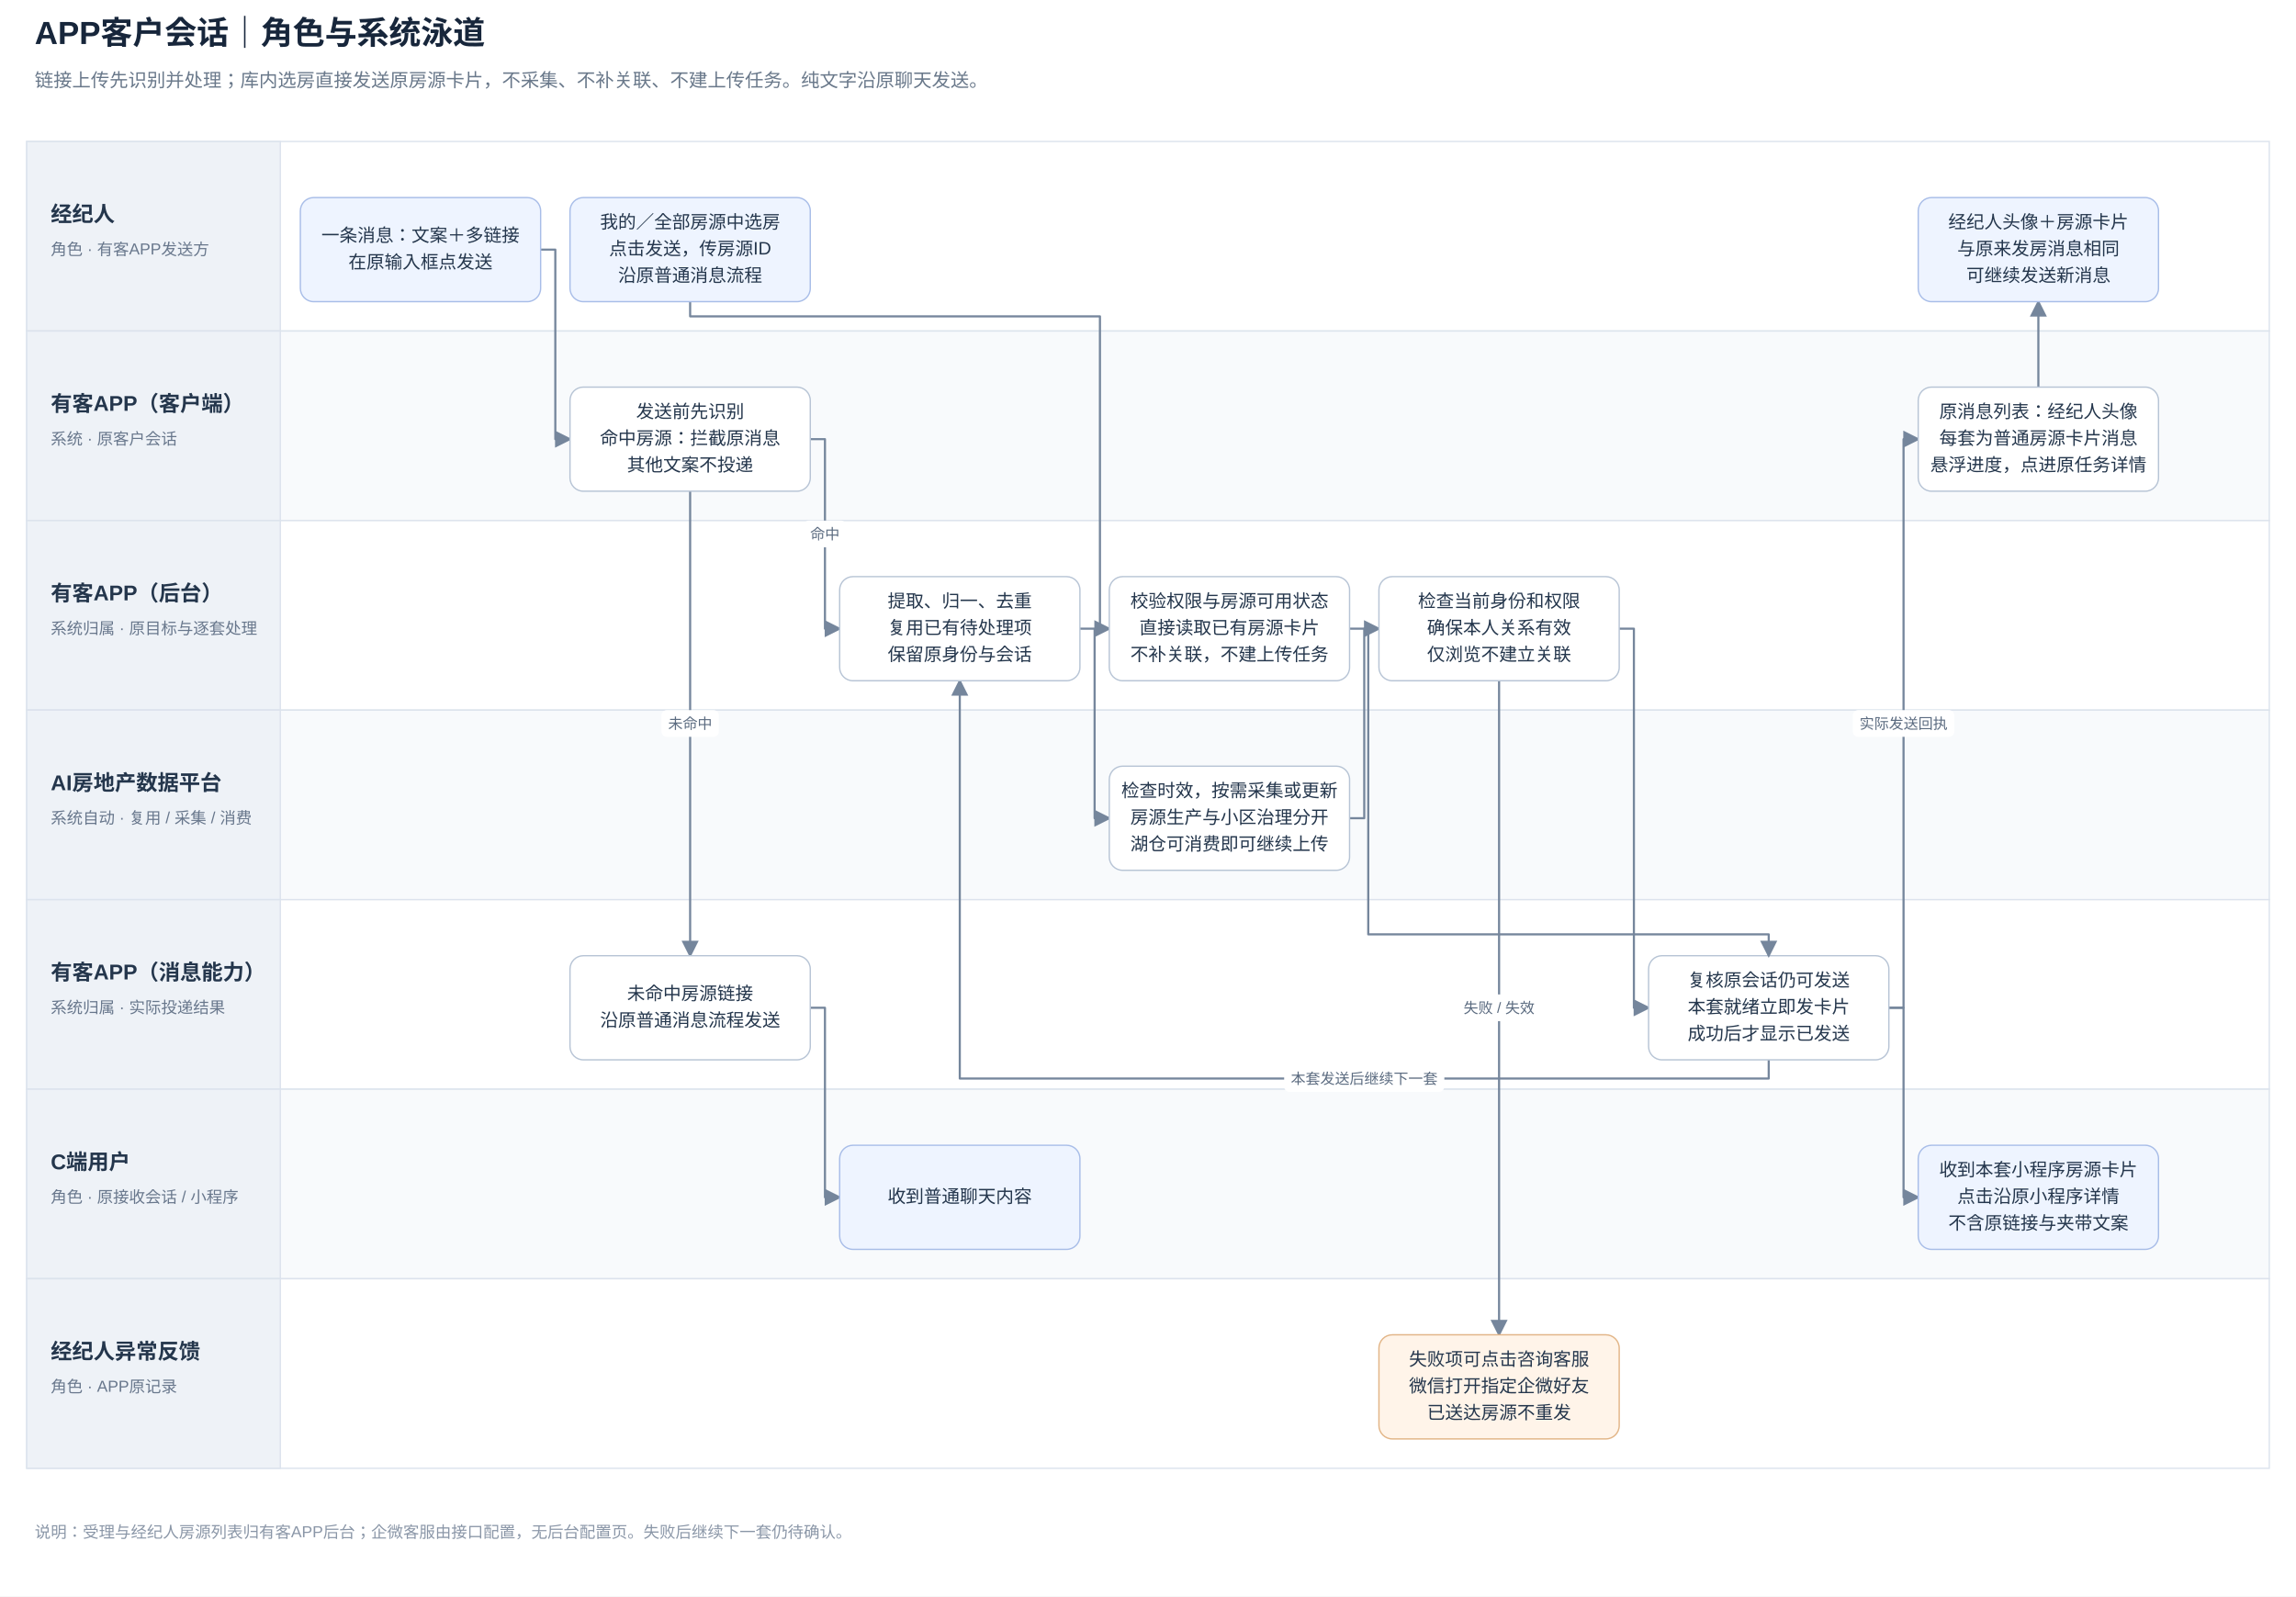
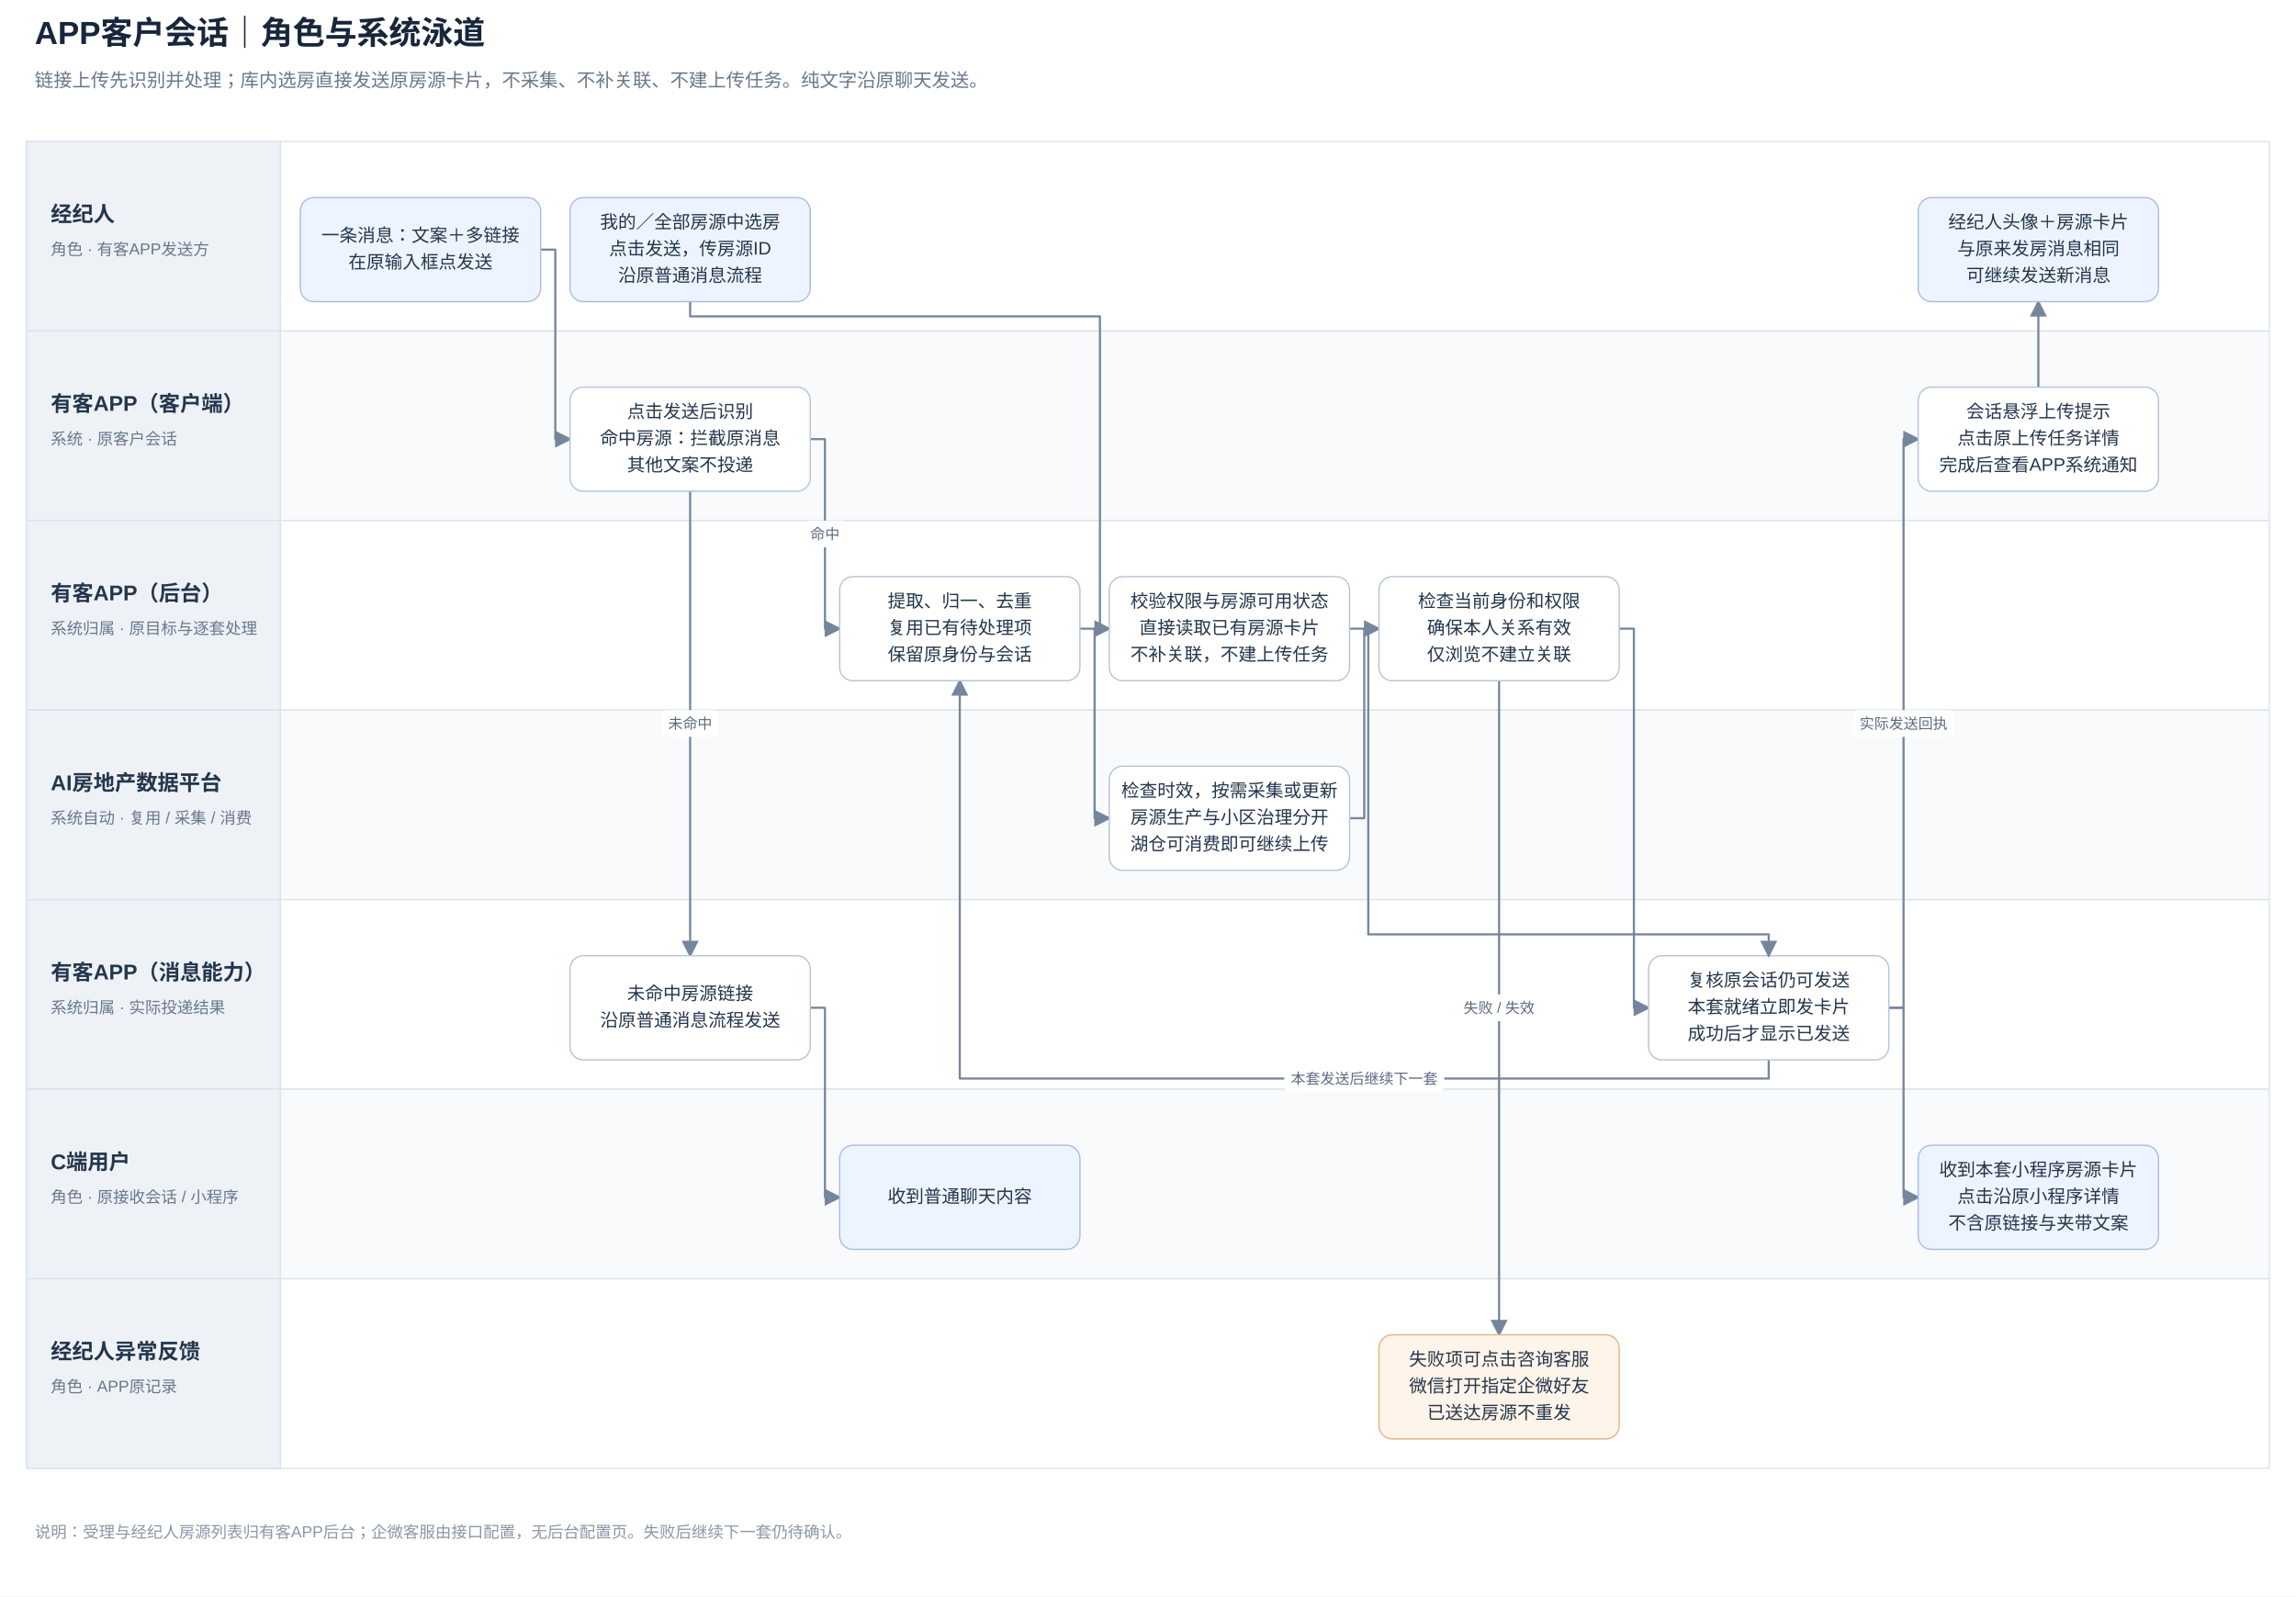
<svg xmlns="http://www.w3.org/2000/svg" style="font-family:PingFang SC,Microsoft YaHei,Arial,sans-serif" width="1720" height="1196" viewBox="0 0 1720 1196">
  <defs>
    <marker id="arrow-app-chat" markerWidth="8" markerHeight="8" refX="7" refY="4" orient="auto">
      <path d="M0,0 L8,4 L0,8 Z" fill="#75869c" />
    </marker>
  </defs>
  <rect width="100%" height="100%" fill="#fff" />
  <text x="26" y="33" font-size="24" font-weight="650" fill="#17263b">APP客户会话｜角色与系统泳道</text>
  <text x="26" y="65" font-size="14" fill="#69788a">链接上传先识别并处理；库内选房直接发送原房源卡片，不采集、不补关联、不建上传任务。纯文字沿原聊天发送。</text>
  <rect x="20" y="106" width="1680" height="142" fill="#ffffff" stroke="#dce3ed" />
  <rect x="20" y="106" width="190" height="142" fill="#eef2f7" stroke="#dce3ed" />
  <text x="38" y="166" font-size="16" font-weight="650" fill="#24364c">经纪人</text>
  <text x="38" y="191" font-size="12" font-weight="400" fill="#68778c">角色 · 有客APP发送方</text>
  <rect x="20" y="248" width="1680" height="142" fill="#f8fafc" stroke="#dce3ed" />
  <rect x="20" y="248" width="190" height="142" fill="#eef2f7" stroke="#dce3ed" />
  <text x="38" y="308" font-size="16" font-weight="650" fill="#24364c">有客APP（客户端）</text>
  <text x="38" y="333" font-size="12" font-weight="400" fill="#68778c">系统 · 原客户会话</text>
  <rect x="20" y="390" width="1680" height="142" fill="#ffffff" stroke="#dce3ed" />
  <rect x="20" y="390" width="190" height="142" fill="#eef2f7" stroke="#dce3ed" />
  <text x="38" y="450" font-size="16" font-weight="650" fill="#24364c">有客APP（后台）</text>
  <text x="38" y="475" font-size="12" font-weight="400" fill="#68778c">系统归属 · 原目标与逐套处理</text>
  <rect x="20" y="532" width="1680" height="142" fill="#f8fafc" stroke="#dce3ed" />
  <rect x="20" y="532" width="190" height="142" fill="#eef2f7" stroke="#dce3ed" />
  <text x="38" y="592" font-size="16" font-weight="650" fill="#24364c">AI房地产数据平台</text>
  <text x="38" y="617" font-size="12" font-weight="400" fill="#68778c">系统自动 · 复用 / 采集 / 消费</text>
  <rect x="20" y="674" width="1680" height="142" fill="#ffffff" stroke="#dce3ed" />
  <rect x="20" y="674" width="190" height="142" fill="#eef2f7" stroke="#dce3ed" />
  <text x="38" y="734" font-size="16" font-weight="650" fill="#24364c">有客APP（消息能力）</text>
  <text x="38" y="759" font-size="12" font-weight="400" fill="#68778c">系统归属 · 实际投递结果</text>
  <rect x="20" y="816" width="1680" height="142" fill="#f8fafc" stroke="#dce3ed" />
  <rect x="20" y="816" width="190" height="142" fill="#eef2f7" stroke="#dce3ed" />
  <text x="38" y="876" font-size="16" font-weight="650" fill="#24364c">C端用户</text>
  <text x="38" y="901" font-size="12" font-weight="400" fill="#68778c">角色 · 原接收会话 / 小程序</text>
  <rect x="20" y="958" width="1680" height="142" fill="#ffffff" stroke="#dce3ed" />
  <rect x="20" y="958" width="190" height="142" fill="#eef2f7" stroke="#dce3ed" />
  <text x="38" y="1018" font-size="16" font-weight="650" fill="#24364c">经纪人异常反馈</text>
  <text x="38" y="1043" font-size="12" font-weight="400" fill="#68778c">角色 · APP原记录</text>
  <polyline points="405,187 416,187 416,329 427,329" fill="none" stroke="#75869c" stroke-width="1.6" stroke-linejoin="round" marker-end="url(#arrow-app-chat)" />
  <polyline points="607,329 618,329 618,471 629,471" fill="none" stroke="#75869c" stroke-width="1.6" stroke-linejoin="round" marker-end="url(#arrow-app-chat)" />
  <rect x="602" y="390" width="32" height="20" rx="4" fill="#fff" />
  <text x="618" y="404" text-anchor="middle" font-size="11" fill="#5b6b80">命中</text>
  <polyline points="809,471 820,471 820,613 831,613" fill="none" stroke="#75869c" stroke-width="1.6" stroke-linejoin="round" marker-end="url(#arrow-app-chat)" />
  <polyline points="1011,613 1022,613 1022,471 1033,471" fill="none" stroke="#75869c" stroke-width="1.6" stroke-linejoin="round" marker-end="url(#arrow-app-chat)" />
  <polyline points="1213,471 1224,471 1224,755 1235,755" fill="none" stroke="#75869c" stroke-width="1.6" stroke-linejoin="round" marker-end="url(#arrow-app-chat)" />
  <polyline points="1415,755 1426,755 1426,897 1437,897" fill="none" stroke="#75869c" stroke-width="1.6" stroke-linejoin="round" marker-end="url(#arrow-app-chat)" />
  <polyline points="1415,755 1426,755 1426,329 1437,329" fill="none" stroke="#75869c" stroke-width="1.6" stroke-linejoin="round" marker-end="url(#arrow-app-chat)" />
  <rect x="1388" y="532" width="76" height="20" rx="4" fill="#fff" />
  <text x="1426" y="546" text-anchor="middle" font-size="11" fill="#5b6b80">实际发送回执</text>
  <polyline points="1527,290 1527,226" fill="none" stroke="#75869c" stroke-width="1.6" stroke-linejoin="round" marker-end="url(#arrow-app-chat)" />
  <polyline points="517,368 517,716" fill="none" stroke="#75869c" stroke-width="1.6" stroke-linejoin="round" marker-end="url(#arrow-app-chat)" />
  <rect x="495.5" y="532" width="43" height="20" rx="4" fill="#fff" />
  <text x="517" y="546" text-anchor="middle" font-size="11" fill="#5b6b80">未命中</text>
  <polyline points="607,755 618,755 618,897 629,897" fill="none" stroke="#75869c" stroke-width="1.6" stroke-linejoin="round" marker-end="url(#arrow-app-chat)" />
  <polyline points="1123,510 1123,1000" fill="none" stroke="#75869c" stroke-width="1.6" stroke-linejoin="round" marker-end="url(#arrow-app-chat)" />
  <rect x="1079.5" y="745" width="87" height="20" rx="4" fill="#fff" />
  <text x="1123" y="759" text-anchor="middle" font-size="11" fill="#5b6b80">失败 / 失效</text>
  <polyline points="1325,794 1325,808 719,808 719,528 719,510" fill="none" stroke="#75869c" stroke-width="1.6" stroke-linejoin="round" marker-end="url(#arrow-app-chat)" />
  <rect x="962" y="798" width="120" height="20" rx="4" fill="#fff" />
  <text x="1022" y="812" text-anchor="middle" font-size="11" fill="#5b6b80">本套发送后继续下一套</text>
  <rect x="225" y="148" width="180" height="78" rx="10" fill="#eef4ff" stroke="#a8bde8" />
  <text x="315" y="181" text-anchor="middle" font-size="13.5" fill="#24364c">一条消息：文案＋多链接</text>
  <text x="315" y="201" text-anchor="middle" font-size="13.5" fill="#24364c">在原输入框点发送</text>
  <rect x="427" y="290" width="180" height="78" rx="10" fill="#fff" stroke="#b7c4d5" />
-   <text x="517" y="313" text-anchor="middle" font-size="13.5" fill="#24364c">发送前先识别</text>
+   <text x="517" y="313" text-anchor="middle" font-size="13.5" fill="#24364c">点击发送后识别</text>
  <text x="517" y="333" text-anchor="middle" font-size="13.5" fill="#24364c">命中房源：拦截原消息</text>
  <text x="517" y="353" text-anchor="middle" font-size="13.5" fill="#24364c">其他文案不投递</text>
  <rect x="629" y="432" width="180" height="78" rx="10" fill="#fff" stroke="#b7c4d5" />
  <text x="719" y="455" text-anchor="middle" font-size="13.5" fill="#24364c">提取、归一、去重</text>
  <text x="719" y="475" text-anchor="middle" font-size="13.5" fill="#24364c">复用已有待处理项</text>
  <text x="719" y="495" text-anchor="middle" font-size="13.5" fill="#24364c">保留原身份与会话</text>
  <rect x="831" y="574" width="180" height="78" rx="10" fill="#fff" stroke="#b7c4d5" />
  <text x="921" y="597" text-anchor="middle" font-size="13.5" fill="#24364c">检查时效，按需采集或更新</text>
  <text x="921" y="617" text-anchor="middle" font-size="13.5" fill="#24364c">房源生产与小区治理分开</text>
  <text x="921" y="637" text-anchor="middle" font-size="13.5" fill="#24364c">湖仓可消费即可继续上传</text>
  <rect x="1033" y="432" width="180" height="78" rx="10" fill="#fff" stroke="#b7c4d5" />
  <text x="1123" y="455" text-anchor="middle" font-size="13.5" fill="#24364c">检查当前身份和权限</text>
  <text x="1123" y="475" text-anchor="middle" font-size="13.5" fill="#24364c">确保本人关系有效</text>
  <text x="1123" y="495" text-anchor="middle" font-size="13.5" fill="#24364c">仅浏览不建立关联</text>
  <rect x="1235" y="716" width="180" height="78" rx="10" fill="#fff" stroke="#b7c4d5" />
  <text x="1325" y="739" text-anchor="middle" font-size="13.5" fill="#24364c">复核原会话仍可发送</text>
  <text x="1325" y="759" text-anchor="middle" font-size="13.5" fill="#24364c">本套就绪立即发卡片</text>
  <text x="1325" y="779" text-anchor="middle" font-size="13.5" fill="#24364c">成功后才显示已发送</text>
  <rect x="1437" y="858" width="180" height="78" rx="10" fill="#eef4ff" stroke="#a8bde8" />
  <text x="1527" y="881" text-anchor="middle" font-size="13.5" fill="#24364c">收到本套小程序房源卡片</text>
  <text x="1527" y="901" text-anchor="middle" font-size="13.5" fill="#24364c">点击沿原小程序详情</text>
  <text x="1527" y="921" text-anchor="middle" font-size="13.5" fill="#24364c">不含原链接与夹带文案</text>
  <rect x="1437" y="290" width="180" height="78" rx="10" fill="#fff" stroke="#b7c4d5" />
-   <text x="1527" y="313" text-anchor="middle" font-size="13.5" fill="#24364c">原消息列表：经纪人头像</text>
-   <text x="1527" y="333" text-anchor="middle" font-size="13.5" fill="#24364c">每套为普通房源卡片消息</text>
-   <text x="1527" y="353" text-anchor="middle" font-size="13.5" fill="#24364c">悬浮进度，点进原任务详情</text>
+   <text x="1527" y="313" text-anchor="middle" font-size="13.5" fill="#24364c">会话悬浮上传提示</text>
+   <text x="1527" y="333" text-anchor="middle" font-size="13.5" fill="#24364c">点击原上传任务详情</text>
+   <text x="1527" y="353" text-anchor="middle" font-size="13.5" fill="#24364c">完成后查看APP系统通知</text>
  <rect x="1437" y="148" width="180" height="78" rx="10" fill="#eef4ff" stroke="#a8bde8" />
  <text x="1527" y="171" text-anchor="middle" font-size="13.5" fill="#24364c">经纪人头像＋房源卡片</text>
  <text x="1527" y="191" text-anchor="middle" font-size="13.5" fill="#24364c">与原来发房消息相同</text>
  <text x="1527" y="211" text-anchor="middle" font-size="13.5" fill="#24364c">可继续发送新消息</text>
  <rect x="427" y="716" width="180" height="78" rx="10" fill="#fff" stroke="#b7c4d5" />
  <text x="517" y="749" text-anchor="middle" font-size="13.5" fill="#24364c">未命中房源链接</text>
  <text x="517" y="769" text-anchor="middle" font-size="13.5" fill="#24364c">沿原普通消息流程发送</text>
  <rect x="629" y="858" width="180" height="78" rx="10" fill="#eef4ff" stroke="#a8bde8" />
  <text x="719" y="901" text-anchor="middle" font-size="13.5" fill="#24364c">收到普通聊天内容</text>
  <rect x="1033" y="1000" width="180" height="78" rx="10" fill="#fff4e9" stroke="#e2b587" />
  <text x="1123" y="1023" text-anchor="middle" font-size="13.5" fill="#24364c">失败项可点击咨询客服</text>
  <text x="1123" y="1043" text-anchor="middle" font-size="13.5" fill="#24364c">微信打开指定企微好友</text>
  <text x="1123" y="1063" text-anchor="middle" font-size="13.5" fill="#24364c">已送达房源不重发</text>
  <text x="26" y="1152" font-size="12" fill="#8a96a7">说明：受理与经纪人房源列表归有客APP后台；企微客服由接口配置，无后台配置页。失败后继续下一套仍待确认。</text>
  <polyline points="517,226 517,237 824,237 824,471 831,471" fill="none" stroke="#75869c" stroke-width="1.6" stroke-linejoin="round" marker-end="url(#arrow-app-chat)" />
  <polyline points="1011,471 1025,471 1025,700 1325,700 1325,716" fill="none" stroke="#75869c" stroke-width="1.6" stroke-linejoin="round" marker-end="url(#arrow-app-chat)" />
  <rect x="427" y="148" width="180" height="78" rx="10" fill="#eef4ff" stroke="#a8bde8" />
  <text x="517" y="171" text-anchor="middle" font-size="13.5" fill="#24364c">我的／全部房源中选房</text>
  <text x="517" y="191" text-anchor="middle" font-size="13.5" fill="#24364c">点击发送，传房源ID</text>
  <text x="517" y="211" text-anchor="middle" font-size="13.5" fill="#24364c">沿原普通消息流程</text>
  <rect x="831" y="432" width="180" height="78" rx="10" fill="#fff" stroke="#b7c4d5" />
  <text x="921" y="455" text-anchor="middle" font-size="13.5" fill="#24364c">校验权限与房源可用状态</text>
  <text x="921" y="475" text-anchor="middle" font-size="13.5" fill="#24364c">直接读取已有房源卡片</text>
  <text x="921" y="495" text-anchor="middle" font-size="13.5" fill="#24364c">不补关联，不建上传任务</text>
</svg>
